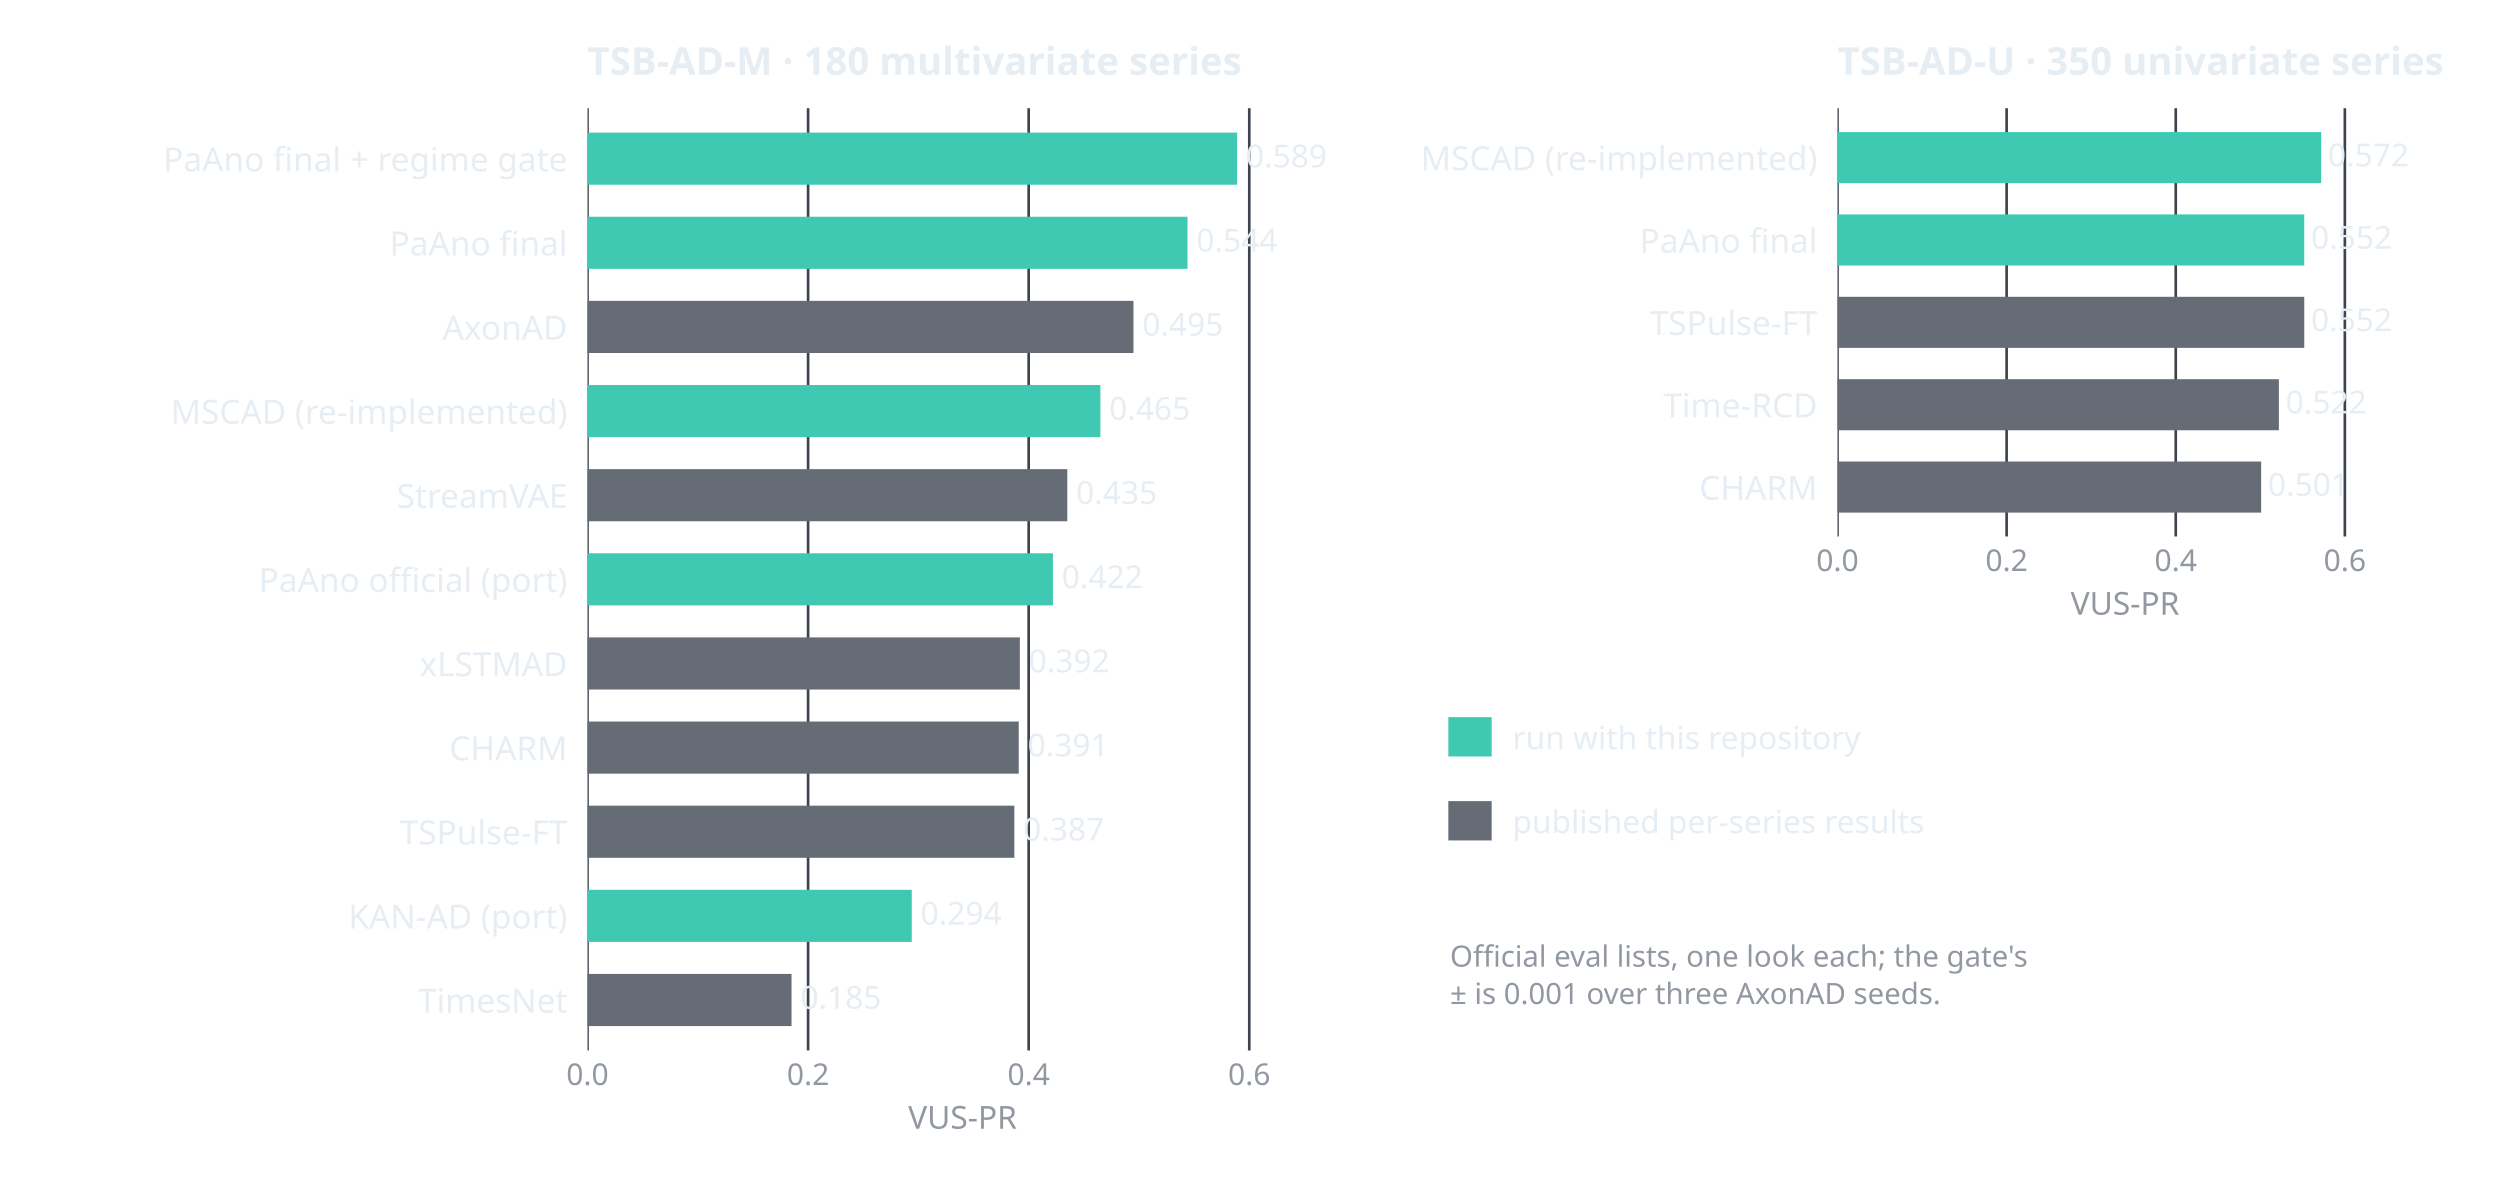
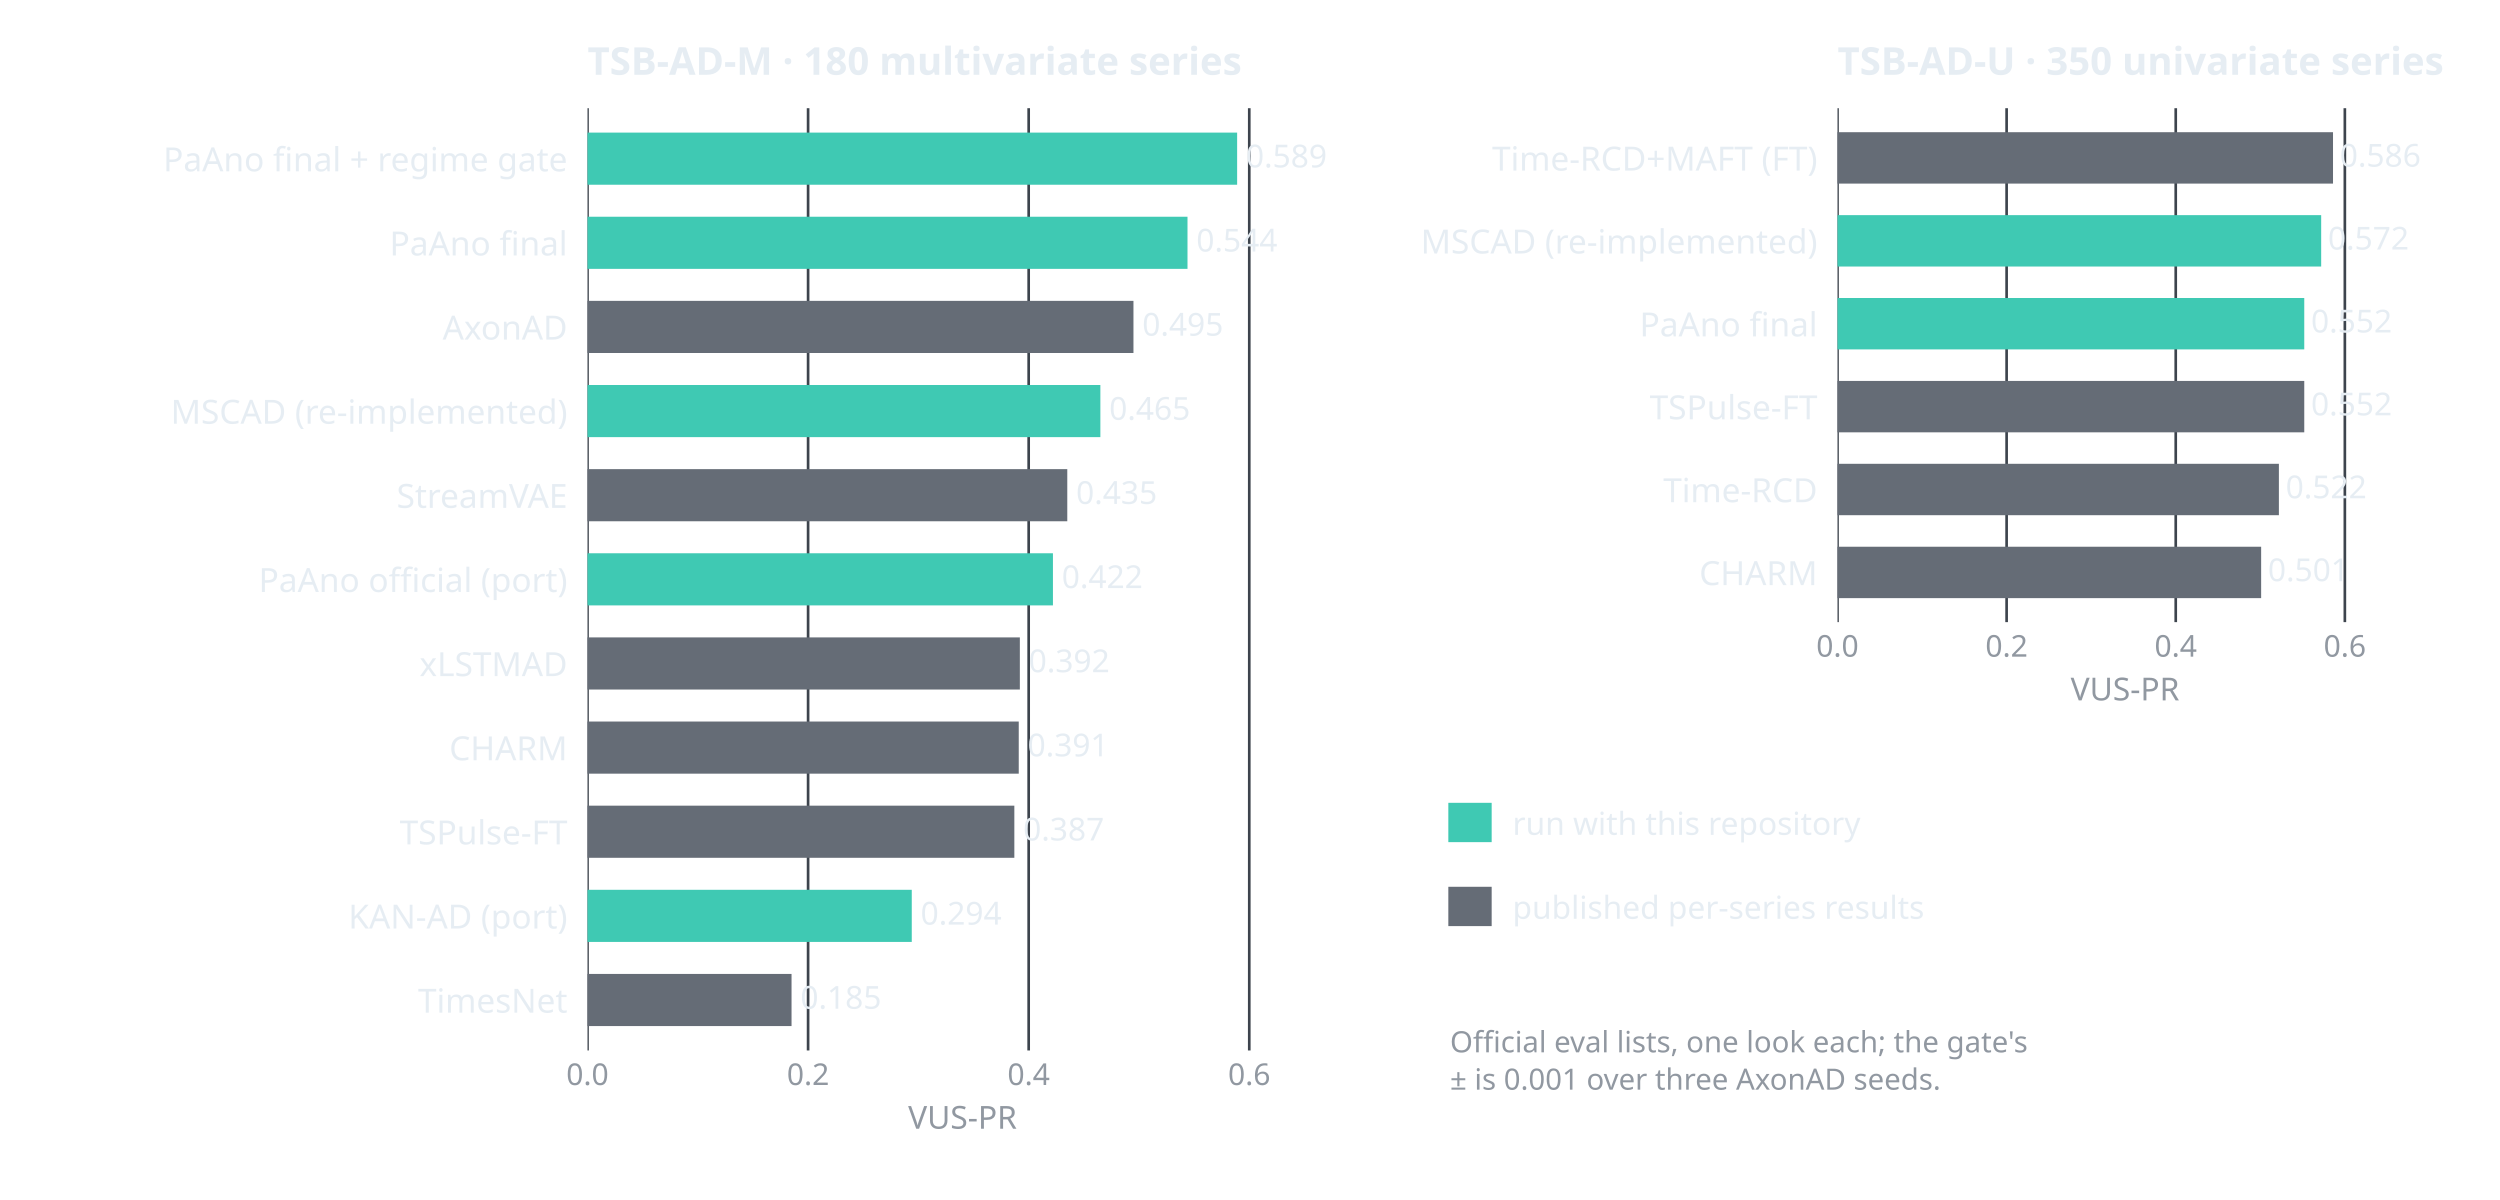
<svg xmlns="http://www.w3.org/2000/svg" width="748.8pt" height="359.28pt" viewBox="0 0 748.8 359.28" version="1.1">
  <defs>
    <style type="text/css">*{stroke-linejoin: round; stroke-linecap: butt}</style>
  </defs>
  <g id="figure_1">
    <g id="patch_1">
      <path d="M 0 359.28  L 748.8 359.28  L 748.8 0  L 0 0  L 0 359.28  z " style="fill: none; opacity: 0" />
    </g>
    <g id="axes_1">
      <g id="patch_2">
        <path d="M 175.968 314.64  L 400.608 314.64  L 400.608 32.4  L 175.968 32.4  L 175.968 314.64  z " style="fill: none" />
      </g>
      <g id="matplotlib.axis_1">
        <g id="xtick_1">
          <g id="line2d_1">
            <path d="M 175.968 314.64  L 175.968 32.4  " clip-path="url(#p4555e576bd)" style="fill: none; stroke: #3d444d; stroke-width: 0.8; stroke-linecap: square" />
          </g>
          <g id="line2d_2" />
          <g id="text_1">
            <text style="font-size: 9px; font-family: -apple-system, 'Segoe UI', 'Noto Sans', Helvetica, Arial, sans-serif, 'Bitstream Vera Sans', 'Computer Modern Sans Serif', 'Lucida Grande', 'Verdana', 'Geneva', 'Lucid', 'Arial', 'Helvetica', 'Avant Garde', sans-serif; text-anchor: middle; fill: #9198a1" x="175.968" y="324.979" transform="rotate(-0 175.968 324.9786)">0.0</text>
          </g>
        </g>
        <g id="xtick_2">
          <g id="line2d_3">
            <path d="M 242.039 314.64  L 242.039 32.4  " clip-path="url(#p4555e576bd)" style="fill: none; stroke: #3d444d; stroke-width: 0.8; stroke-linecap: square" />
          </g>
          <g id="line2d_4" />
          <g id="text_2">
            <text style="font-size: 9px; font-family: -apple-system, 'Segoe UI', 'Noto Sans', Helvetica, Arial, sans-serif, 'Bitstream Vera Sans', 'Computer Modern Sans Serif', 'Lucida Grande', 'Verdana', 'Geneva', 'Lucid', 'Arial', 'Helvetica', 'Avant Garde', sans-serif; text-anchor: middle; fill: #9198a1" x="242.039" y="324.979" transform="rotate(-0 242.0386 324.9786)">0.2</text>
          </g>
        </g>
        <g id="xtick_3">
          <g id="line2d_5">
            <path d="M 308.109 314.64  L 308.109 32.4  " clip-path="url(#p4555e576bd)" style="fill: none; stroke: #3d444d; stroke-width: 0.8; stroke-linecap: square" />
          </g>
          <g id="line2d_6" />
          <g id="text_3">
            <text style="font-size: 9px; font-family: -apple-system, 'Segoe UI', 'Noto Sans', Helvetica, Arial, sans-serif, 'Bitstream Vera Sans', 'Computer Modern Sans Serif', 'Lucida Grande', 'Verdana', 'Geneva', 'Lucid', 'Arial', 'Helvetica', 'Avant Garde', sans-serif; text-anchor: middle; fill: #9198a1" x="308.109" y="324.979" transform="rotate(-0 308.1092 324.9786)">0.4</text>
          </g>
        </g>
        <g id="xtick_4">
          <g id="line2d_7">
            <path d="M 374.18 314.64  L 374.18 32.4  " clip-path="url(#p4555e576bd)" style="fill: none; stroke: #3d444d; stroke-width: 0.8; stroke-linecap: square" />
          </g>
          <g id="line2d_8" />
          <g id="text_4">
            <text style="font-size: 9px; font-family: -apple-system, 'Segoe UI', 'Noto Sans', Helvetica, Arial, sans-serif, 'Bitstream Vera Sans', 'Computer Modern Sans Serif', 'Lucida Grande', 'Verdana', 'Geneva', 'Lucid', 'Arial', 'Helvetica', 'Avant Garde', sans-serif; text-anchor: middle; fill: #9198a1" x="374.18" y="324.979" transform="rotate(-0 374.1798 324.9786)">0.6</text>
          </g>
        </g>
        <g id="text_5">
          <text style="font-size: 9.5px; font-family: -apple-system, 'Segoe UI', 'Noto Sans', Helvetica, Arial, sans-serif, 'Bitstream Vera Sans', 'Computer Modern Sans Serif', 'Lucida Grande', 'Verdana', 'Geneva', 'Lucid', 'Arial', 'Helvetica', 'Avant Garde', sans-serif; text-anchor: middle; fill: #9198a1" x="288.288" y="338.069" transform="rotate(-0 288.288 338.0688)">VUS-PR</text>
        </g>
      </g>
      <g id="matplotlib.axis_2">
        <g id="ytick_1">
          <g id="line2d_9" />
          <g id="text_6">
            <text style="font-size: 10px; font-family: -apple-system, 'Segoe UI', 'Noto Sans', Helvetica, Arial, sans-serif, 'Bitstream Vera Sans', 'Computer Modern Sans Serif', 'Lucida Grande', 'Verdana', 'Geneva', 'Lucid', 'Arial', 'Helvetica', 'Avant Garde', sans-serif; text-anchor: end; fill: #e6edf3" x="169.968" y="303.319" transform="rotate(-0 169.968 303.3192)">TimesNet</text>
          </g>
        </g>
        <g id="ytick_2">
          <g id="line2d_10" />
          <g id="text_7">
            <text style="font-size: 10px; font-family: -apple-system, 'Segoe UI', 'Noto Sans', Helvetica, Arial, sans-serif, 'Bitstream Vera Sans', 'Computer Modern Sans Serif', 'Lucida Grande', 'Verdana', 'Geneva', 'Lucid', 'Arial', 'Helvetica', 'Avant Garde', sans-serif; text-anchor: end; fill: #e6edf3" x="169.968" y="278.119" transform="rotate(-0 169.968 278.1192)">KAN-AD (port)</text>
          </g>
        </g>
        <g id="ytick_3">
          <g id="line2d_11" />
          <g id="text_8">
            <text style="font-size: 10px; font-family: -apple-system, 'Segoe UI', 'Noto Sans', Helvetica, Arial, sans-serif, 'Bitstream Vera Sans', 'Computer Modern Sans Serif', 'Lucida Grande', 'Verdana', 'Geneva', 'Lucid', 'Arial', 'Helvetica', 'Avant Garde', sans-serif; text-anchor: end; fill: #e6edf3" x="169.968" y="252.919" transform="rotate(-0 169.968 252.9192)">TSPulse-FT</text>
          </g>
        </g>
        <g id="ytick_4">
          <g id="line2d_12" />
          <g id="text_9">
            <text style="font-size: 10px; font-family: -apple-system, 'Segoe UI', 'Noto Sans', Helvetica, Arial, sans-serif, 'Bitstream Vera Sans', 'Computer Modern Sans Serif', 'Lucida Grande', 'Verdana', 'Geneva', 'Lucid', 'Arial', 'Helvetica', 'Avant Garde', sans-serif; text-anchor: end; fill: #e6edf3" x="169.968" y="227.719" transform="rotate(-0 169.968 227.7192)">CHARM</text>
          </g>
        </g>
        <g id="ytick_5">
          <g id="line2d_13" />
          <g id="text_10">
            <text style="font-size: 10px; font-family: -apple-system, 'Segoe UI', 'Noto Sans', Helvetica, Arial, sans-serif, 'Bitstream Vera Sans', 'Computer Modern Sans Serif', 'Lucida Grande', 'Verdana', 'Geneva', 'Lucid', 'Arial', 'Helvetica', 'Avant Garde', sans-serif; text-anchor: end; fill: #e6edf3" x="169.968" y="202.519" transform="rotate(-0 169.968 202.5192)">xLSTMAD</text>
          </g>
        </g>
        <g id="ytick_6">
          <g id="line2d_14" />
          <g id="text_11">
            <text style="font-size: 10px; font-family: -apple-system, 'Segoe UI', 'Noto Sans', Helvetica, Arial, sans-serif, 'Bitstream Vera Sans', 'Computer Modern Sans Serif', 'Lucida Grande', 'Verdana', 'Geneva', 'Lucid', 'Arial', 'Helvetica', 'Avant Garde', sans-serif; text-anchor: end; fill: #e6edf3" x="169.968" y="177.319" transform="rotate(-0 169.968 177.3192)">PaAno official (port)</text>
          </g>
        </g>
        <g id="ytick_7">
          <g id="line2d_15" />
          <g id="text_12">
            <text style="font-size: 10px; font-family: -apple-system, 'Segoe UI', 'Noto Sans', Helvetica, Arial, sans-serif, 'Bitstream Vera Sans', 'Computer Modern Sans Serif', 'Lucida Grande', 'Verdana', 'Geneva', 'Lucid', 'Arial', 'Helvetica', 'Avant Garde', sans-serif; text-anchor: end; fill: #e6edf3" x="169.968" y="152.119" transform="rotate(-0 169.968 152.1192)">StreamVAE</text>
          </g>
        </g>
        <g id="ytick_8">
          <g id="line2d_16" />
          <g id="text_13">
            <text style="font-size: 10px; font-family: -apple-system, 'Segoe UI', 'Noto Sans', Helvetica, Arial, sans-serif, 'Bitstream Vera Sans', 'Computer Modern Sans Serif', 'Lucida Grande', 'Verdana', 'Geneva', 'Lucid', 'Arial', 'Helvetica', 'Avant Garde', sans-serif; text-anchor: end; fill: #e6edf3" x="169.968" y="126.919" transform="rotate(-0 169.968 126.9192)">MSCAD (re-implemented)</text>
          </g>
        </g>
        <g id="ytick_9">
          <g id="line2d_17" />
          <g id="text_14">
            <text style="font-size: 10px; font-family: -apple-system, 'Segoe UI', 'Noto Sans', Helvetica, Arial, sans-serif, 'Bitstream Vera Sans', 'Computer Modern Sans Serif', 'Lucida Grande', 'Verdana', 'Geneva', 'Lucid', 'Arial', 'Helvetica', 'Avant Garde', sans-serif; text-anchor: end; fill: #e6edf3" x="169.968" y="101.719" transform="rotate(-0 169.968 101.7192)">AxonAD</text>
          </g>
        </g>
        <g id="ytick_10">
          <g id="line2d_18" />
          <g id="text_15">
            <text style="font-size: 10px; font-family: -apple-system, 'Segoe UI', 'Noto Sans', Helvetica, Arial, sans-serif, 'Bitstream Vera Sans', 'Computer Modern Sans Serif', 'Lucida Grande', 'Verdana', 'Geneva', 'Lucid', 'Arial', 'Helvetica', 'Avant Garde', sans-serif; text-anchor: end; fill: #e6edf3" x="169.968" y="76.519" transform="rotate(-0 169.968 76.51922)">PaAno final</text>
          </g>
        </g>
        <g id="ytick_11">
          <g id="line2d_19" />
          <g id="text_16">
            <text style="font-size: 10px; font-family: -apple-system, 'Segoe UI', 'Noto Sans', Helvetica, Arial, sans-serif, 'Bitstream Vera Sans', 'Computer Modern Sans Serif', 'Lucida Grande', 'Verdana', 'Geneva', 'Lucid', 'Arial', 'Helvetica', 'Avant Garde', sans-serif; text-anchor: end; fill: #e6edf3" x="169.968" y="51.319" transform="rotate(-0 169.968 51.31922)">PaAno final + regime gate</text>
          </g>
        </g>
      </g>
      <g id="patch_3">
        <path d="M 175.968 307.332  L 237.083 307.332  L 237.083 291.708  L 175.968 291.708  z " clip-path="url(#p4555e576bd)" style="fill: #656c76" />
      </g>
      <g id="patch_4">
        <path d="M 175.968 282.132  L 273.092 282.132  L 273.092 266.508  L 175.968 266.508  z " clip-path="url(#p4555e576bd)" style="fill: #3fc9b3" />
      </g>
      <g id="patch_5">
        <path d="M 175.968 256.932  L 303.815 256.932  L 303.815 241.308  L 175.968 241.308  z " clip-path="url(#p4555e576bd)" style="fill: #656c76" />
      </g>
      <g id="patch_6">
        <path d="M 175.968 231.732  L 305.136 231.732  L 305.136 216.108  L 175.968 216.108  z " clip-path="url(#p4555e576bd)" style="fill: #656c76" />
      </g>
      <g id="patch_7">
        <path d="M 175.968 206.532  L 305.466 206.532  L 305.466 190.908  L 175.968 190.908  z " clip-path="url(#p4555e576bd)" style="fill: #656c76" />
      </g>
      <g id="patch_8">
        <path d="M 175.968 181.332  L 315.377 181.332  L 315.377 165.708  L 175.968 165.708  z " clip-path="url(#p4555e576bd)" style="fill: #3fc9b3" />
      </g>
      <g id="patch_9">
        <path d="M 175.968 156.132  L 319.672 156.132  L 319.672 140.508  L 175.968 140.508  z " clip-path="url(#p4555e576bd)" style="fill: #656c76" />
      </g>
      <g id="patch_10">
        <path d="M 175.968 130.932  L 329.582 130.932  L 329.582 115.308  L 175.968 115.308  z " clip-path="url(#p4555e576bd)" style="fill: #3fc9b3" />
      </g>
      <g id="patch_11">
        <path d="M 175.968 105.732  L 339.493 105.732  L 339.493 90.108  L 175.968 90.108  z " clip-path="url(#p4555e576bd)" style="fill: #656c76" />
      </g>
      <g id="patch_12">
        <path d="M 175.968 80.532  L 355.68 80.532  L 355.68 64.908  L 175.968 64.908  z " clip-path="url(#p4555e576bd)" style="fill: #3fc9b3" />
      </g>
      <g id="patch_13">
        <path d="M 175.968 55.332  L 370.546 55.332  L 370.546 39.708  L 175.968 39.708  z " clip-path="url(#p4555e576bd)" style="fill: #3fc9b3" />
      </g>
      <g id="text_17">
        <text style="font-size: 9.5px; font-family: -apple-system, 'Segoe UI', 'Noto Sans', Helvetica, Arial, sans-serif, 'Bitstream Vera Sans', 'Computer Modern Sans Serif', 'Lucida Grande', 'Verdana', 'Geneva', 'Lucid', 'Arial', 'Helvetica', 'Avant Garde', sans-serif; text-anchor: start; fill: #e6edf3" x="239.726" y="302.141" transform="rotate(-0 239.7261 302.1414)">0.185</text>
      </g>
      <g id="text_18">
        <text style="font-size: 9.5px; font-family: -apple-system, 'Segoe UI', 'Noto Sans', Helvetica, Arial, sans-serif, 'Bitstream Vera Sans', 'Computer Modern Sans Serif', 'Lucida Grande', 'Verdana', 'Geneva', 'Lucid', 'Arial', 'Helvetica', 'Avant Garde', sans-serif; text-anchor: start; fill: #e6edf3" x="275.735" y="276.941" transform="rotate(-0 275.7346 276.9414)">0.294</text>
      </g>
      <g id="text_19">
        <text style="font-size: 9.5px; font-family: -apple-system, 'Segoe UI', 'Noto Sans', Helvetica, Arial, sans-serif, 'Bitstream Vera Sans', 'Computer Modern Sans Serif', 'Lucida Grande', 'Verdana', 'Geneva', 'Lucid', 'Arial', 'Helvetica', 'Avant Garde', sans-serif; text-anchor: start; fill: #e6edf3" x="306.457" y="251.741" transform="rotate(-0 306.4574 251.7414)">0.387</text>
      </g>
      <g id="text_20">
        <text style="font-size: 9.5px; font-family: -apple-system, 'Segoe UI', 'Noto Sans', Helvetica, Arial, sans-serif, 'Bitstream Vera Sans', 'Computer Modern Sans Serif', 'Lucida Grande', 'Verdana', 'Geneva', 'Lucid', 'Arial', 'Helvetica', 'Avant Garde', sans-serif; text-anchor: start; fill: #e6edf3" x="307.779" y="226.541" transform="rotate(-0 307.7788 226.5414)">0.391</text>
      </g>
      <g id="text_21">
        <text style="font-size: 9.5px; font-family: -apple-system, 'Segoe UI', 'Noto Sans', Helvetica, Arial, sans-serif, 'Bitstream Vera Sans', 'Computer Modern Sans Serif', 'Lucida Grande', 'Verdana', 'Geneva', 'Lucid', 'Arial', 'Helvetica', 'Avant Garde', sans-serif; text-anchor: start; fill: #e6edf3" x="308.109" y="201.341" transform="rotate(-0 308.1092 201.3414)">0.392</text>
      </g>
      <g id="text_22">
        <text style="font-size: 9.5px; font-family: -apple-system, 'Segoe UI', 'Noto Sans', Helvetica, Arial, sans-serif, 'Bitstream Vera Sans', 'Computer Modern Sans Serif', 'Lucida Grande', 'Verdana', 'Geneva', 'Lucid', 'Arial', 'Helvetica', 'Avant Garde', sans-serif; text-anchor: start; fill: #e6edf3" x="318.02" y="176.141" transform="rotate(-0 318.0198 176.1414)">0.422</text>
      </g>
      <g id="text_23">
        <text style="font-size: 9.5px; font-family: -apple-system, 'Segoe UI', 'Noto Sans', Helvetica, Arial, sans-serif, 'Bitstream Vera Sans', 'Computer Modern Sans Serif', 'Lucida Grande', 'Verdana', 'Geneva', 'Lucid', 'Arial', 'Helvetica', 'Avant Garde', sans-serif; text-anchor: start; fill: #e6edf3" x="322.314" y="150.941" transform="rotate(-0 322.3144 150.9414)">0.435</text>
      </g>
      <g id="text_24">
        <text style="font-size: 9.5px; font-family: -apple-system, 'Segoe UI', 'Noto Sans', Helvetica, Arial, sans-serif, 'Bitstream Vera Sans', 'Computer Modern Sans Serif', 'Lucida Grande', 'Verdana', 'Geneva', 'Lucid', 'Arial', 'Helvetica', 'Avant Garde', sans-serif; text-anchor: start; fill: #e6edf3" x="332.225" y="125.741" transform="rotate(-0 332.2249 125.7414)">0.465</text>
      </g>
      <g id="text_25">
        <text style="font-size: 9.5px; font-family: -apple-system, 'Segoe UI', 'Noto Sans', Helvetica, Arial, sans-serif, 'Bitstream Vera Sans', 'Computer Modern Sans Serif', 'Lucida Grande', 'Verdana', 'Geneva', 'Lucid', 'Arial', 'Helvetica', 'Avant Garde', sans-serif; text-anchor: start; fill: #e6edf3" x="342.136" y="100.541" transform="rotate(-0 342.1355 100.5414)">0.495</text>
      </g>
      <g id="text_26">
        <text style="font-size: 9.5px; font-family: -apple-system, 'Segoe UI', 'Noto Sans', Helvetica, Arial, sans-serif, 'Bitstream Vera Sans', 'Computer Modern Sans Serif', 'Lucida Grande', 'Verdana', 'Geneva', 'Lucid', 'Arial', 'Helvetica', 'Avant Garde', sans-serif; text-anchor: start; fill: #e6edf3" x="358.323" y="75.341" transform="rotate(-0 358.3228 75.34141)">0.544</text>
      </g>
      <g id="text_27">
        <text style="font-size: 9.5px; font-family: -apple-system, 'Segoe UI', 'Noto Sans', Helvetica, Arial, sans-serif, 'Bitstream Vera Sans', 'Computer Modern Sans Serif', 'Lucida Grande', 'Verdana', 'Geneva', 'Lucid', 'Arial', 'Helvetica', 'Avant Garde', sans-serif; text-anchor: start; fill: #e6edf3" x="373.189" y="50.141" transform="rotate(-0 373.1887 50.14141)">0.589</text>
      </g>
      <g id="text_28">
        <text style="font-weight: 700; font-size: 11.5px; font-family: -apple-system, 'Segoe UI', 'Noto Sans', Helvetica, Arial, sans-serif, 'Bitstream Vera Sans', 'Computer Modern Sans Serif', 'Lucida Grande', 'Verdana', 'Geneva', 'Lucid', 'Arial', 'Helvetica', 'Avant Garde', sans-serif; text-anchor: start; fill: #e6edf3" x="175.968" y="22.4" transform="rotate(-0 175.968 22.4)">TSB-AD-M · 180 multivariate series</text>
      </g>
    </g>
    <g id="axes_2">
      <g id="patch_14">
-         <path d="M 550.368 160.691  L 722.592 160.691  L 722.592 32.4  L 550.368 32.4  L 550.368 160.691  z " style="fill: none" />
+         <path d="M 550.368 186.349  L 722.592 186.349  L 722.592 32.4  L 550.368 32.4  L 550.368 186.349  z " style="fill: none" />
      </g>
      <g id="matplotlib.axis_3">
        <g id="xtick_5">
          <g id="line2d_20">
-             <path d="M 550.368 160.691  L 550.368 32.4  " clip-path="url(#p4ec1cf6757)" style="fill: none; stroke: #3d444d; stroke-width: 0.8; stroke-linecap: square" />
+             <path d="M 550.368 186.349  L 550.368 32.4  " clip-path="url(#p1c3955c0cd)" style="fill: none; stroke: #3d444d; stroke-width: 0.8; stroke-linecap: square" />
          </g>
          <g id="line2d_21" />
          <g id="text_29">
-             <text style="font-size: 9px; font-family: -apple-system, 'Segoe UI', 'Noto Sans', Helvetica, Arial, sans-serif, 'Bitstream Vera Sans', 'Computer Modern Sans Serif', 'Lucida Grande', 'Verdana', 'Geneva', 'Lucid', 'Arial', 'Helvetica', 'Avant Garde', sans-serif; text-anchor: middle; fill: #9198a1" x="550.368" y="171.03" transform="rotate(-0 550.368 171.0295)">0.0</text>
+             <text style="font-size: 9px; font-family: -apple-system, 'Segoe UI', 'Noto Sans', Helvetica, Arial, sans-serif, 'Bitstream Vera Sans', 'Computer Modern Sans Serif', 'Lucida Grande', 'Verdana', 'Geneva', 'Lucid', 'Arial', 'Helvetica', 'Avant Garde', sans-serif; text-anchor: middle; fill: #9198a1" x="550.368" y="196.688" transform="rotate(-0 550.368 196.6877)">0.0</text>
          </g>
        </g>
        <g id="xtick_6">
          <g id="line2d_22">
-             <path d="M 601.022 160.691  L 601.022 32.4  " clip-path="url(#p4ec1cf6757)" style="fill: none; stroke: #3d444d; stroke-width: 0.8; stroke-linecap: square" />
+             <path d="M 601.022 186.349  L 601.022 32.4  " clip-path="url(#p1c3955c0cd)" style="fill: none; stroke: #3d444d; stroke-width: 0.8; stroke-linecap: square" />
          </g>
          <g id="line2d_23" />
          <g id="text_30">
-             <text style="font-size: 9px; font-family: -apple-system, 'Segoe UI', 'Noto Sans', Helvetica, Arial, sans-serif, 'Bitstream Vera Sans', 'Computer Modern Sans Serif', 'Lucida Grande', 'Verdana', 'Geneva', 'Lucid', 'Arial', 'Helvetica', 'Avant Garde', sans-serif; text-anchor: middle; fill: #9198a1" x="601.022" y="171.03" transform="rotate(-0 601.0221 171.0295)">0.2</text>
+             <text style="font-size: 9px; font-family: -apple-system, 'Segoe UI', 'Noto Sans', Helvetica, Arial, sans-serif, 'Bitstream Vera Sans', 'Computer Modern Sans Serif', 'Lucida Grande', 'Verdana', 'Geneva', 'Lucid', 'Arial', 'Helvetica', 'Avant Garde', sans-serif; text-anchor: middle; fill: #9198a1" x="601.022" y="196.688" transform="rotate(-0 601.0221 196.6877)">0.2</text>
          </g>
        </g>
        <g id="xtick_7">
          <g id="line2d_24">
-             <path d="M 651.676 160.691  L 651.676 32.4  " clip-path="url(#p4ec1cf6757)" style="fill: none; stroke: #3d444d; stroke-width: 0.8; stroke-linecap: square" />
+             <path d="M 651.676 186.349  L 651.676 32.4  " clip-path="url(#p1c3955c0cd)" style="fill: none; stroke: #3d444d; stroke-width: 0.8; stroke-linecap: square" />
          </g>
          <g id="line2d_25" />
          <g id="text_31">
-             <text style="font-size: 9px; font-family: -apple-system, 'Segoe UI', 'Noto Sans', Helvetica, Arial, sans-serif, 'Bitstream Vera Sans', 'Computer Modern Sans Serif', 'Lucida Grande', 'Verdana', 'Geneva', 'Lucid', 'Arial', 'Helvetica', 'Avant Garde', sans-serif; text-anchor: middle; fill: #9198a1" x="651.676" y="171.03" transform="rotate(-0 651.6762 171.0295)">0.4</text>
+             <text style="font-size: 9px; font-family: -apple-system, 'Segoe UI', 'Noto Sans', Helvetica, Arial, sans-serif, 'Bitstream Vera Sans', 'Computer Modern Sans Serif', 'Lucida Grande', 'Verdana', 'Geneva', 'Lucid', 'Arial', 'Helvetica', 'Avant Garde', sans-serif; text-anchor: middle; fill: #9198a1" x="651.676" y="196.688" transform="rotate(-0 651.6762 196.6877)">0.4</text>
          </g>
        </g>
        <g id="xtick_8">
          <g id="line2d_26">
-             <path d="M 702.33 160.691  L 702.33 32.4  " clip-path="url(#p4ec1cf6757)" style="fill: none; stroke: #3d444d; stroke-width: 0.8; stroke-linecap: square" />
+             <path d="M 702.33 186.349  L 702.33 32.4  " clip-path="url(#p1c3955c0cd)" style="fill: none; stroke: #3d444d; stroke-width: 0.8; stroke-linecap: square" />
          </g>
          <g id="line2d_27" />
          <g id="text_32">
-             <text style="font-size: 9px; font-family: -apple-system, 'Segoe UI', 'Noto Sans', Helvetica, Arial, sans-serif, 'Bitstream Vera Sans', 'Computer Modern Sans Serif', 'Lucida Grande', 'Verdana', 'Geneva', 'Lucid', 'Arial', 'Helvetica', 'Avant Garde', sans-serif; text-anchor: middle; fill: #9198a1" x="702.33" y="171.03" transform="rotate(-0 702.3304 171.0295)">0.6</text>
+             <text style="font-size: 9px; font-family: -apple-system, 'Segoe UI', 'Noto Sans', Helvetica, Arial, sans-serif, 'Bitstream Vera Sans', 'Computer Modern Sans Serif', 'Lucida Grande', 'Verdana', 'Geneva', 'Lucid', 'Arial', 'Helvetica', 'Avant Garde', sans-serif; text-anchor: middle; fill: #9198a1" x="702.33" y="196.688" transform="rotate(-0 702.3304 196.6877)">0.6</text>
          </g>
        </g>
        <g id="text_33">
-           <text style="font-size: 9.5px; font-family: -apple-system, 'Segoe UI', 'Noto Sans', Helvetica, Arial, sans-serif, 'Bitstream Vera Sans', 'Computer Modern Sans Serif', 'Lucida Grande', 'Verdana', 'Geneva', 'Lucid', 'Arial', 'Helvetica', 'Avant Garde', sans-serif; text-anchor: middle; fill: #9198a1" x="636.48" y="184.12" transform="rotate(-0 636.48 184.1197)">VUS-PR</text>
+           <text style="font-size: 9.5px; font-family: -apple-system, 'Segoe UI', 'Noto Sans', Helvetica, Arial, sans-serif, 'Bitstream Vera Sans', 'Computer Modern Sans Serif', 'Lucida Grande', 'Verdana', 'Geneva', 'Lucid', 'Arial', 'Helvetica', 'Avant Garde', sans-serif; text-anchor: middle; fill: #9198a1" x="636.48" y="209.778" transform="rotate(-0 636.48 209.7779)">VUS-PR</text>
        </g>
      </g>
      <g id="matplotlib.axis_4">
        <g id="ytick_12">
          <g id="line2d_28" />
          <g id="text_34">
-             <text style="font-size: 10px; font-family: -apple-system, 'Segoe UI', 'Noto Sans', Helvetica, Arial, sans-serif, 'Bitstream Vera Sans', 'Computer Modern Sans Serif', 'Lucida Grande', 'Verdana', 'Geneva', 'Lucid', 'Arial', 'Helvetica', 'Avant Garde', sans-serif; text-anchor: end; fill: #e6edf3" x="544.368" y="149.687" transform="rotate(-0 544.368 149.6873)">CHARM</text>
+             <text style="font-size: 10px; font-family: -apple-system, 'Segoe UI', 'Noto Sans', Helvetica, Arial, sans-serif, 'Bitstream Vera Sans', 'Computer Modern Sans Serif', 'Lucida Grande', 'Verdana', 'Geneva', 'Lucid', 'Arial', 'Helvetica', 'Avant Garde', sans-serif; text-anchor: end; fill: #e6edf3" x="544.368" y="175.25" transform="rotate(-0 544.368 175.25)">CHARM</text>
          </g>
        </g>
        <g id="ytick_13">
          <g id="line2d_29" />
          <g id="text_35">
-             <text style="font-size: 10px; font-family: -apple-system, 'Segoe UI', 'Noto Sans', Helvetica, Arial, sans-serif, 'Bitstream Vera Sans', 'Computer Modern Sans Serif', 'Lucida Grande', 'Verdana', 'Geneva', 'Lucid', 'Arial', 'Helvetica', 'Avant Garde', sans-serif; text-anchor: end; fill: #e6edf3" x="544.368" y="125.016" transform="rotate(-0 544.368 125.016)">Time-RCD</text>
+             <text style="font-size: 10px; font-family: -apple-system, 'Segoe UI', 'Noto Sans', Helvetica, Arial, sans-serif, 'Bitstream Vera Sans', 'Computer Modern Sans Serif', 'Lucida Grande', 'Verdana', 'Geneva', 'Lucid', 'Arial', 'Helvetica', 'Avant Garde', sans-serif; text-anchor: end; fill: #e6edf3" x="544.368" y="150.42" transform="rotate(-0 544.368 150.4195)">Time-RCD</text>
          </g>
        </g>
        <g id="ytick_14">
          <g id="line2d_30" />
          <g id="text_36">
-             <text style="font-size: 10px; font-family: -apple-system, 'Segoe UI', 'Noto Sans', Helvetica, Arial, sans-serif, 'Bitstream Vera Sans', 'Computer Modern Sans Serif', 'Lucida Grande', 'Verdana', 'Geneva', 'Lucid', 'Arial', 'Helvetica', 'Avant Garde', sans-serif; text-anchor: end; fill: #e6edf3" x="544.368" y="100.345" transform="rotate(-0 544.368 100.3447)">TSPulse-FT</text>
+             <text style="font-size: 10px; font-family: -apple-system, 'Segoe UI', 'Noto Sans', Helvetica, Arial, sans-serif, 'Bitstream Vera Sans', 'Computer Modern Sans Serif', 'Lucida Grande', 'Verdana', 'Geneva', 'Lucid', 'Arial', 'Helvetica', 'Avant Garde', sans-serif; text-anchor: end; fill: #e6edf3" x="544.368" y="125.589" transform="rotate(-0 544.368 125.589)">TSPulse-FT</text>
          </g>
        </g>
        <g id="ytick_15">
          <g id="line2d_31" />
          <g id="text_37">
-             <text style="font-size: 10px; font-family: -apple-system, 'Segoe UI', 'Noto Sans', Helvetica, Arial, sans-serif, 'Bitstream Vera Sans', 'Computer Modern Sans Serif', 'Lucida Grande', 'Verdana', 'Geneva', 'Lucid', 'Arial', 'Helvetica', 'Avant Garde', sans-serif; text-anchor: end; fill: #e6edf3" x="544.368" y="75.673" transform="rotate(-0 544.368 75.67334)">PaAno final</text>
+             <text style="font-size: 10px; font-family: -apple-system, 'Segoe UI', 'Noto Sans', Helvetica, Arial, sans-serif, 'Bitstream Vera Sans', 'Computer Modern Sans Serif', 'Lucida Grande', 'Verdana', 'Geneva', 'Lucid', 'Arial', 'Helvetica', 'Avant Garde', sans-serif; text-anchor: end; fill: #e6edf3" x="544.368" y="100.759" transform="rotate(-0 544.368 100.7585)">PaAno final</text>
          </g>
        </g>
        <g id="ytick_16">
          <g id="line2d_32" />
          <g id="text_38">
-             <text style="font-size: 10px; font-family: -apple-system, 'Segoe UI', 'Noto Sans', Helvetica, Arial, sans-serif, 'Bitstream Vera Sans', 'Computer Modern Sans Serif', 'Lucida Grande', 'Verdana', 'Geneva', 'Lucid', 'Arial', 'Helvetica', 'Avant Garde', sans-serif; text-anchor: end; fill: #e6edf3" x="544.368" y="51.002" transform="rotate(-0 544.368 51.00202)">MSCAD (re-implemented)</text>
+             <text style="font-size: 10px; font-family: -apple-system, 'Segoe UI', 'Noto Sans', Helvetica, Arial, sans-serif, 'Bitstream Vera Sans', 'Computer Modern Sans Serif', 'Lucida Grande', 'Verdana', 'Geneva', 'Lucid', 'Arial', 'Helvetica', 'Avant Garde', sans-serif; text-anchor: end; fill: #e6edf3" x="544.368" y="75.928" transform="rotate(-0 544.368 75.92802)">MSCAD (re-implemented)</text>
+           </g>
+         </g>
+         <g id="ytick_17">
+           <g id="line2d_33" />
+           <g id="text_39">
+             <text style="font-size: 10px; font-family: -apple-system, 'Segoe UI', 'Noto Sans', Helvetica, Arial, sans-serif, 'Bitstream Vera Sans', 'Computer Modern Sans Serif', 'Lucida Grande', 'Verdana', 'Geneva', 'Lucid', 'Arial', 'Helvetica', 'Avant Garde', sans-serif; text-anchor: end; fill: #e6edf3" x="544.368" y="51.098" transform="rotate(-0 544.368 51.09752)">Time-RCD+MAFT (FT)</text>
          </g>
        </g>
      </g>
      <g id="patch_15">
-         <path d="M 550.368 153.536  L 677.257 153.536  L 677.257 138.24  L 550.368 138.24  z " clip-path="url(#p4ec1cf6757)" style="fill: #656c76" />
+         <path d="M 550.368 179.148  L 677.257 179.148  L 677.257 163.753  L 550.368 163.753  z " clip-path="url(#p1c3955c0cd)" style="fill: #656c76" />
      </g>
      <g id="patch_16">
-         <path d="M 550.368 128.865  L 682.575 128.865  L 682.575 113.569  L 550.368 113.569  z " clip-path="url(#p4ec1cf6757)" style="fill: #656c76" />
+         <path d="M 550.368 154.318  L 682.575 154.318  L 682.575 138.923  L 550.368 138.923  z " clip-path="url(#p1c3955c0cd)" style="fill: #656c76" />
      </g>
      <g id="patch_17">
-         <path d="M 550.368 104.194  L 690.173 104.194  L 690.173 88.897  L 550.368 88.897  z " clip-path="url(#p4ec1cf6757)" style="fill: #656c76" />
+         <path d="M 550.368 129.487  L 690.173 129.487  L 690.173 114.092  L 550.368 114.092  z " clip-path="url(#p1c3955c0cd)" style="fill: #656c76" />
      </g>
      <g id="patch_18">
-         <path d="M 550.368 79.522  L 690.173 79.522  L 690.173 64.226  L 550.368 64.226  z " clip-path="url(#p4ec1cf6757)" style="fill: #3fc9b3" />
+         <path d="M 550.368 104.657  L 690.173 104.657  L 690.173 89.262  L 550.368 89.262  z " clip-path="url(#p1c3955c0cd)" style="fill: #3fc9b3" />
      </g>
      <g id="patch_19">
-         <path d="M 550.368 54.851  L 695.239 54.851  L 695.239 39.555  L 550.368 39.555  z " clip-path="url(#p4ec1cf6757)" style="fill: #3fc9b3" />
-       </g>
-       <g id="text_39">
-         <text style="font-size: 9.5px; font-family: -apple-system, 'Segoe UI', 'Noto Sans', Helvetica, Arial, sans-serif, 'Bitstream Vera Sans', 'Computer Modern Sans Serif', 'Lucida Grande', 'Verdana', 'Geneva', 'Lucid', 'Arial', 'Helvetica', 'Avant Garde', sans-serif; text-anchor: start; fill: #e6edf3" x="679.283" y="148.51" transform="rotate(-0 679.2827 148.5095)">0.501</text>
+         <path d="M 550.368 79.826  L 695.239 79.826  L 695.239 64.431  L 550.368 64.431  z " clip-path="url(#p1c3955c0cd)" style="fill: #3fc9b3" />
+       </g>
+       <g id="patch_20">
+         <path d="M 550.368 54.996  L 698.785 54.996  L 698.785 39.601  L 550.368 39.601  z " clip-path="url(#p1c3955c0cd)" style="fill: #656c76" />
      </g>
      <g id="text_40">
-         <text style="font-size: 9.5px; font-family: -apple-system, 'Segoe UI', 'Noto Sans', Helvetica, Arial, sans-serif, 'Bitstream Vera Sans', 'Computer Modern Sans Serif', 'Lucida Grande', 'Verdana', 'Geneva', 'Lucid', 'Arial', 'Helvetica', 'Avant Garde', sans-serif; text-anchor: start; fill: #e6edf3" x="684.601" y="123.838" transform="rotate(-0 684.6014 123.8382)">0.522</text>
+         <text style="font-size: 9.5px; font-family: -apple-system, 'Segoe UI', 'Noto Sans', Helvetica, Arial, sans-serif, 'Bitstream Vera Sans', 'Computer Modern Sans Serif', 'Lucida Grande', 'Verdana', 'Geneva', 'Lucid', 'Arial', 'Helvetica', 'Avant Garde', sans-serif; text-anchor: start; fill: #e6edf3" x="679.283" y="174.072" transform="rotate(-0 679.2827 174.0722)">0.501</text>
      </g>
      <g id="text_41">
-         <text style="font-size: 9.5px; font-family: -apple-system, 'Segoe UI', 'Noto Sans', Helvetica, Arial, sans-serif, 'Bitstream Vera Sans', 'Computer Modern Sans Serif', 'Lucida Grande', 'Verdana', 'Geneva', 'Lucid', 'Arial', 'Helvetica', 'Avant Garde', sans-serif; text-anchor: start; fill: #e6edf3" x="692.2" y="99.167" transform="rotate(-0 692.1995 99.16686)">0.552</text>
+         <text style="font-size: 9.5px; font-family: -apple-system, 'Segoe UI', 'Noto Sans', Helvetica, Arial, sans-serif, 'Bitstream Vera Sans', 'Computer Modern Sans Serif', 'Lucida Grande', 'Verdana', 'Geneva', 'Lucid', 'Arial', 'Helvetica', 'Avant Garde', sans-serif; text-anchor: start; fill: #e6edf3" x="684.601" y="149.242" transform="rotate(-0 684.6014 149.2417)">0.522</text>
      </g>
      <g id="text_42">
-         <text style="font-size: 9.5px; font-family: -apple-system, 'Segoe UI', 'Noto Sans', Helvetica, Arial, sans-serif, 'Bitstream Vera Sans', 'Computer Modern Sans Serif', 'Lucida Grande', 'Verdana', 'Geneva', 'Lucid', 'Arial', 'Helvetica', 'Avant Garde', sans-serif; text-anchor: start; fill: #e6edf3" x="692.2" y="74.496" transform="rotate(-0 692.1995 74.49553)">0.552</text>
+         <text style="font-size: 9.5px; font-family: -apple-system, 'Segoe UI', 'Noto Sans', Helvetica, Arial, sans-serif, 'Bitstream Vera Sans', 'Computer Modern Sans Serif', 'Lucida Grande', 'Verdana', 'Geneva', 'Lucid', 'Arial', 'Helvetica', 'Avant Garde', sans-serif; text-anchor: start; fill: #e6edf3" x="692.2" y="124.411" transform="rotate(-0 692.1995 124.4112)">0.552</text>
      </g>
      <g id="text_43">
-         <text style="font-size: 9.5px; font-family: -apple-system, 'Segoe UI', 'Noto Sans', Helvetica, Arial, sans-serif, 'Bitstream Vera Sans', 'Computer Modern Sans Serif', 'Lucida Grande', 'Verdana', 'Geneva', 'Lucid', 'Arial', 'Helvetica', 'Avant Garde', sans-serif; text-anchor: start; fill: #e6edf3" x="697.265" y="49.824" transform="rotate(-0 697.2649 49.8242)">0.572</text>
+         <text style="font-size: 9.5px; font-family: -apple-system, 'Segoe UI', 'Noto Sans', Helvetica, Arial, sans-serif, 'Bitstream Vera Sans', 'Computer Modern Sans Serif', 'Lucida Grande', 'Verdana', 'Geneva', 'Lucid', 'Arial', 'Helvetica', 'Avant Garde', sans-serif; text-anchor: start; fill: #e6edf3" x="692.2" y="99.581" transform="rotate(-0 692.1995 99.5807)">0.552</text>
      </g>
      <g id="text_44">
+         <text style="font-size: 9.5px; font-family: -apple-system, 'Segoe UI', 'Noto Sans', Helvetica, Arial, sans-serif, 'Bitstream Vera Sans', 'Computer Modern Sans Serif', 'Lucida Grande', 'Verdana', 'Geneva', 'Lucid', 'Arial', 'Helvetica', 'Avant Garde', sans-serif; text-anchor: start; fill: #e6edf3" x="697.265" y="74.75" transform="rotate(-0 697.2649 74.7502)">0.572</text>
+       </g>
+       <g id="text_45">
+         <text style="font-size: 9.5px; font-family: -apple-system, 'Segoe UI', 'Noto Sans', Helvetica, Arial, sans-serif, 'Bitstream Vera Sans', 'Computer Modern Sans Serif', 'Lucida Grande', 'Verdana', 'Geneva', 'Lucid', 'Arial', 'Helvetica', 'Avant Garde', sans-serif; text-anchor: start; fill: #e6edf3" x="700.811" y="49.92" transform="rotate(-0 700.8107 49.91971)">0.586</text>
+       </g>
+       <g id="text_46">
        <text style="font-weight: 700; font-size: 11.5px; font-family: -apple-system, 'Segoe UI', 'Noto Sans', Helvetica, Arial, sans-serif, 'Bitstream Vera Sans', 'Computer Modern Sans Serif', 'Lucida Grande', 'Verdana', 'Geneva', 'Lucid', 'Arial', 'Helvetica', 'Avant Garde', sans-serif; text-anchor: start; fill: #e6edf3" x="550.368" y="22.4" transform="rotate(-0 550.368 22.4)">TSB-AD-U · 350 univariate series</text>
      </g>
    </g>
-     <g id="patch_20">
-       <path d="M 434.304 226.08  L 446.285 226.08  L 446.285 215.301  L 434.304 215.301  z " style="fill: #3fc9b3; stroke: #3fc9b3; stroke-linejoin: miter" />
-     </g>
    <g id="patch_21">
-       <path d="M 434.304 251.229  L 446.285 251.229  L 446.285 240.451  L 434.304 240.451  z " style="fill: #656c76; stroke: #656c76; stroke-linejoin: miter" />
-     </g>
-     <g id="text_45">
-       <text style="font-size: 9.5px; font-family: -apple-system, 'Segoe UI', 'Noto Sans', Helvetica, Arial, sans-serif, 'Bitstream Vera Sans', 'Computer Modern Sans Serif', 'Lucida Grande', 'Verdana', 'Geneva', 'Lucid', 'Arial', 'Helvetica', 'Avant Garde', sans-serif; text-anchor: start; fill: #e6edf3" x="453.024" y="224.39" transform="rotate(-0 453.024 224.3899)">run with this repository</text>
-     </g>
-     <g id="text_46">
-       <text style="font-size: 9.5px; font-family: -apple-system, 'Segoe UI', 'Noto Sans', Helvetica, Arial, sans-serif, 'Bitstream Vera Sans', 'Computer Modern Sans Serif', 'Lucida Grande', 'Verdana', 'Geneva', 'Lucid', 'Arial', 'Helvetica', 'Avant Garde', sans-serif; text-anchor: start; fill: #e6edf3" x="453.024" y="249.54" transform="rotate(-0 453.024 249.5395)">published per-series results</text>
+       <path d="M 434.304 251.738  L 446.285 251.738  L 446.285 240.96  L 434.304 240.96  z " style="fill: #3fc9b3; stroke: #3fc9b3; stroke-linejoin: miter" />
+     </g>
+     <g id="patch_22">
+       <path d="M 434.304 276.888  L 446.285 276.888  L 446.285 266.109  L 434.304 266.109  z " style="fill: #656c76; stroke: #656c76; stroke-linejoin: miter" />
    </g>
    <g id="text_47">
-       <text style="font-size: 8.8px; font-family: -apple-system, 'Segoe UI', 'Noto Sans', Helvetica, Arial, sans-serif, 'Bitstream Vera Sans', 'Computer Modern Sans Serif', 'Lucida Grande', 'Verdana', 'Geneva', 'Lucid', 'Arial', 'Helvetica', 'Avant Garde', sans-serif; fill: #9198a1" transform="translate(434.304 289.5327)">Official eval lists, one look each; the gate's</text>
-       <text style="font-size: 8.8px; font-family: -apple-system, 'Segoe UI', 'Noto Sans', Helvetica, Arial, sans-serif, 'Bitstream Vera Sans', 'Computer Modern Sans Serif', 'Lucida Grande', 'Verdana', 'Geneva', 'Lucid', 'Arial', 'Helvetica', 'Avant Garde', sans-serif; fill: #9198a1" transform="translate(434.304 300.7241)">± is 0.001 over three AxonAD seeds.</text>
+       <text style="font-size: 9.5px; font-family: -apple-system, 'Segoe UI', 'Noto Sans', Helvetica, Arial, sans-serif, 'Bitstream Vera Sans', 'Computer Modern Sans Serif', 'Lucida Grande', 'Verdana', 'Geneva', 'Lucid', 'Arial', 'Helvetica', 'Avant Garde', sans-serif; text-anchor: start; fill: #e6edf3" x="453.024" y="250.048" transform="rotate(-0 453.024 250.0481)">run with this repository</text>
+     </g>
+     <g id="text_48">
+       <text style="font-size: 9.5px; font-family: -apple-system, 'Segoe UI', 'Noto Sans', Helvetica, Arial, sans-serif, 'Bitstream Vera Sans', 'Computer Modern Sans Serif', 'Lucida Grande', 'Verdana', 'Geneva', 'Lucid', 'Arial', 'Helvetica', 'Avant Garde', sans-serif; text-anchor: start; fill: #e6edf3" x="453.024" y="275.198" transform="rotate(-0 453.024 275.1977)">published per-series results</text>
+     </g>
+     <g id="text_49">
+       <text style="font-size: 8.8px; font-family: -apple-system, 'Segoe UI', 'Noto Sans', Helvetica, Arial, sans-serif, 'Bitstream Vera Sans', 'Computer Modern Sans Serif', 'Lucida Grande', 'Verdana', 'Geneva', 'Lucid', 'Arial', 'Helvetica', 'Avant Garde', sans-serif; fill: #9198a1" transform="translate(434.304 315.1909)">Official eval lists, one look each; the gate's</text>
+       <text style="font-size: 8.8px; font-family: -apple-system, 'Segoe UI', 'Noto Sans', Helvetica, Arial, sans-serif, 'Bitstream Vera Sans', 'Computer Modern Sans Serif', 'Lucida Grande', 'Verdana', 'Geneva', 'Lucid', 'Arial', 'Helvetica', 'Avant Garde', sans-serif; fill: #9198a1" transform="translate(434.304 326.3823)">± is 0.001 over three AxonAD seeds.</text>
    </g>
  </g>
  <defs>
    <clipPath id="p4555e576bd">
      <rect x="175.968" y="32.4" width="224.64" height="282.24" />
    </clipPath>
-     <clipPath id="p4ec1cf6757">
-       <rect x="550.368" y="32.4" width="172.224" height="128.291" />
+     <clipPath id="p1c3955c0cd">
+       <rect x="550.368" y="32.4" width="172.224" height="153.949" />
    </clipPath>
  </defs>
</svg>
